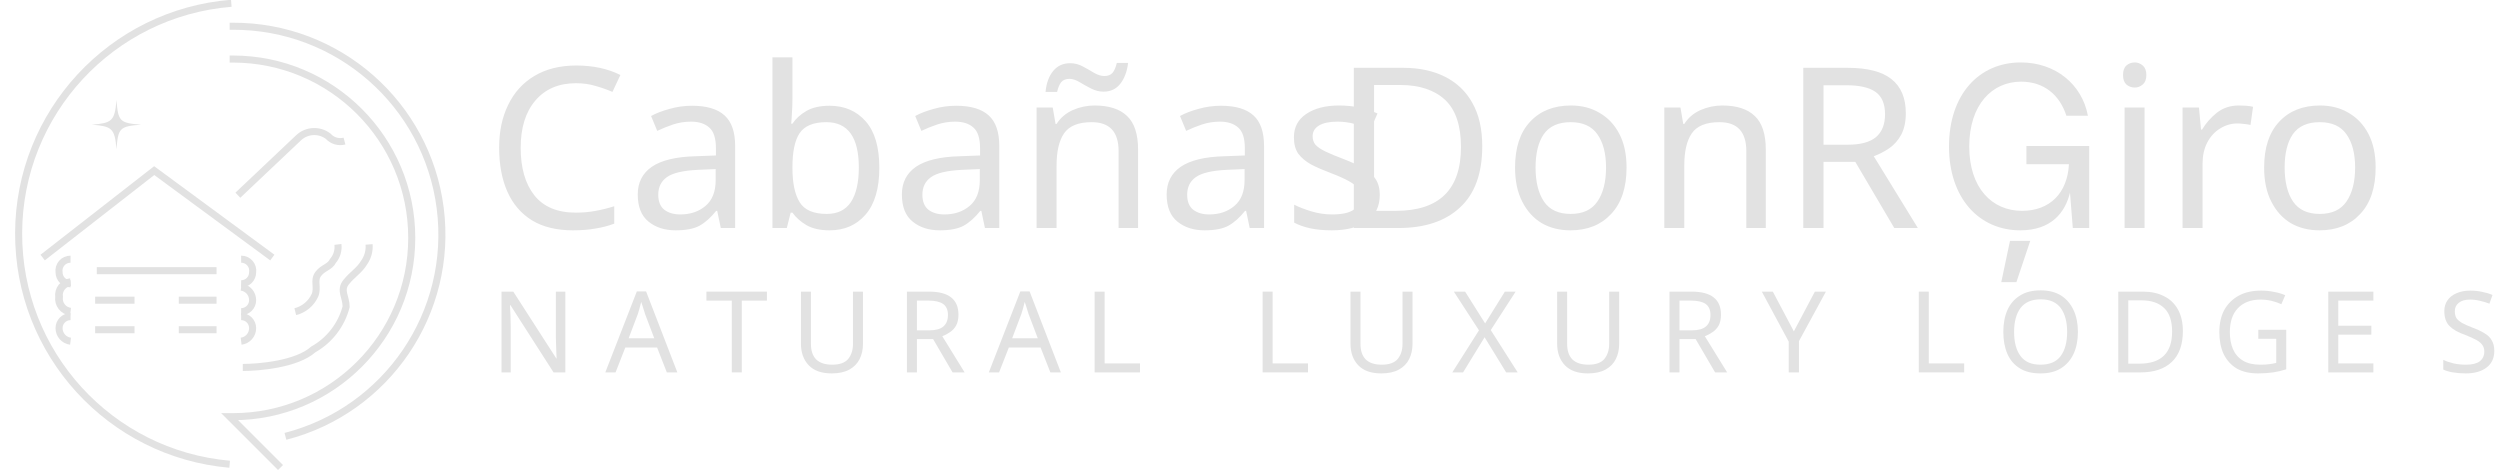
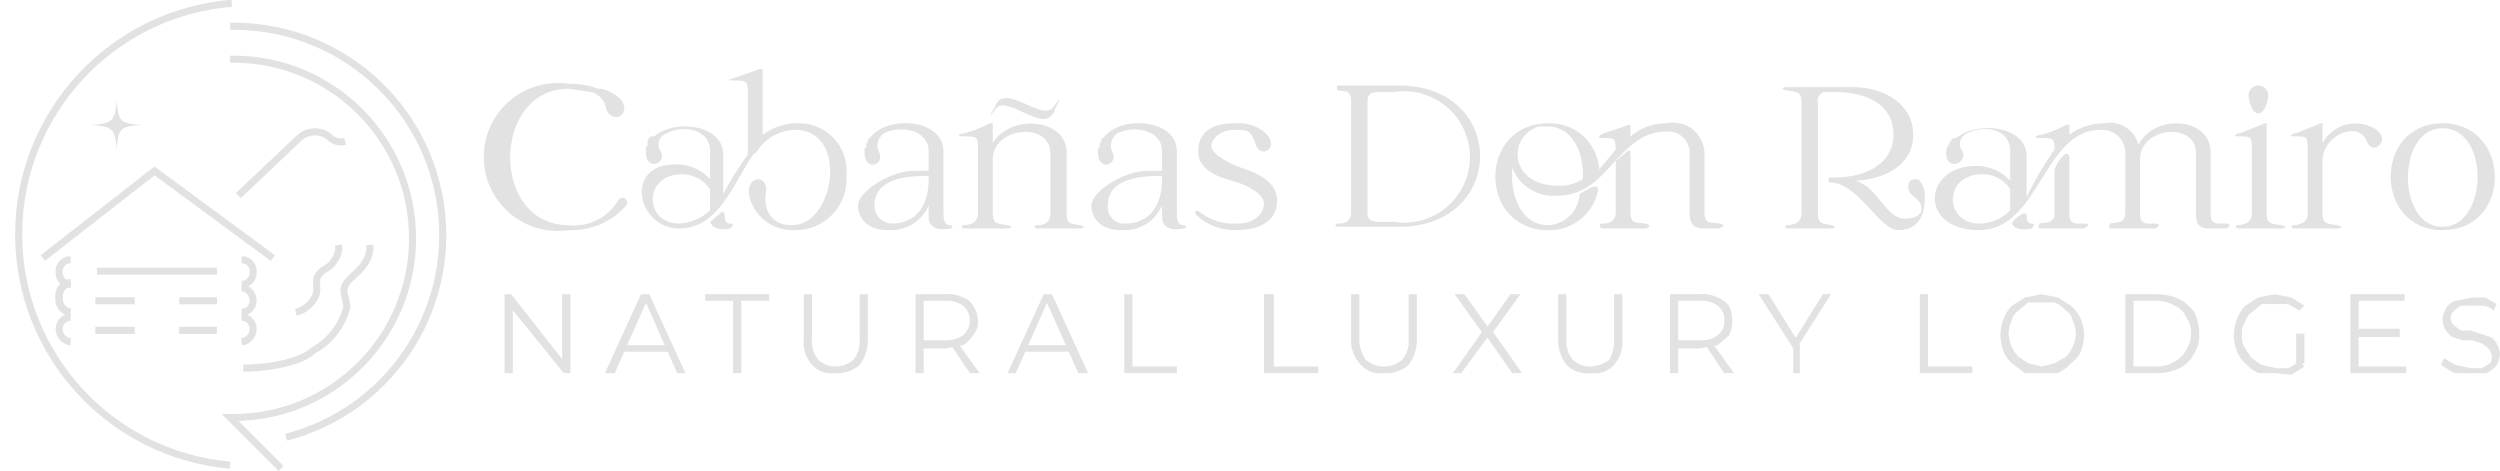
- <svg xmlns="http://www.w3.org/2000/svg" viewBox="0 0 152.4 28.6">
+ <svg xmlns="http://www.w3.org/2000/svg" viewBox="0 0 152.1 28.6">
  <defs>
-     <style>.cls-1{font-size:6.89px;font-family:Montserrat-Regular, Montserrat;letter-spacing:0.2em;}.cls-1,.cls-11,.cls-16{fill:#e2e2e2;}.cls-2{letter-spacing:0.16em;}.cls-3{letter-spacing:0.19em;}.cls-4{letter-spacing:0.2em;}.cls-5{letter-spacing:0.19em;}.cls-6{letter-spacing:0.19em;}.cls-7{letter-spacing:0.19em;}.cls-8{letter-spacing:0.2em;}.cls-9{letter-spacing:0.19em;}.cls-10{letter-spacing:0em;}.cls-11{font-size:13.69px;font-family:JohnMayer, John Mayer;}.cls-12{letter-spacing:0.03em;}.cls-13{letter-spacing:0.02em;}.cls-14,.cls-15,.cls-17{fill:none;stroke:#e2e2e2;stroke-miterlimit:10;}.cls-14{stroke-width:0.43px;}.cls-15{stroke-width:0.47px;}.cls-17{stroke-width:0.43px;}</style>
+     <style>.cls-1{fill:#e2e2e2;}.cls-2,.cls-3,.cls-4{fill:none;stroke:#e2e2e2;stroke-miterlimit:10;}.cls-2{stroke-width:0.43px;}.cls-3{stroke-width:0.47px;}.cls-4{stroke-width:0.43px;}</style>
  </defs>
  <g id="Capa_2" data-name="Capa 2">
    <g id="Design">
-       <text class="cls-1" transform="translate(29.9 22.7)">N<tspan class="cls-2" x="7" y="0">A</tspan>
-         <tspan class="cls-3" x="13.1" y="0">T</tspan>
-         <tspan class="cls-4" x="18.3" y="0">URAL </tspan>
-         <tspan class="cls-5" x="46.4" y="0">L</tspan>
-         <tspan class="cls-6" x="51.8" y="0">U</tspan>
-         <tspan class="cls-7" x="58.6" y="0">X</tspan>
-         <tspan class="cls-8" x="64.4" y="0">U</tspan>
-         <tspan class="cls-9" x="71.2" y="0">R</tspan>
-         <tspan class="cls-8" x="77.5" y="0">Y</tspan>
-         <tspan x="83.3" y="0"> </tspan>
-         <tspan class="cls-3" x="86.4" y="0">L</tspan>
-         <tspan x="91.8" y="0">ODGE</tspan>
-         <tspan class="cls-10" x="118.7" y="0">S</tspan>
-       </text>
-       <text class="cls-11" transform="translate(29.6 13.9)">Cabañas <tspan class="cls-12" x="51.6" y="0">Don</tspan>
-         <tspan x="76" y="0"> </tspan>
-         <tspan class="cls-13" x="79" y="0">R</tspan>
-         <tspan x="88.4" y="0">iro</tspan>
-       </text>
-       <path class="cls-14" d="M14,28.3A14.1,14.1,0,0,1,14.1.2" />
-       <path class="cls-14" d="M14,1.6h.2a12.7,12.7,0,0,1,3.2,25" />
-       <polyline class="cls-14" points="2.6 15.7 9.4 10.4 16.6 15.7" />
-       <path class="cls-15" d="M4.3,19a.8.8,0,0,1-.7-.9.8.8,0,0,1,.7-.9" />
-       <path class="cls-14" d="M4.3,17.3a.7.7,0,0,1-.7-.7.7.7,0,0,1,.7-.8" />
-       <path class="cls-14" d="M4.3,20.8a.8.8,0,0,1-.7-.8.7.7,0,0,1,.7-.7" />
-       <path class="cls-14" d="M14.7,17.5a.8.8,0,0,1,.7.8.7.7,0,0,1-.7.7" />
-       <path class="cls-14" d="M14.7,15.8a.7.7,0,0,1,.7.8.7.7,0,0,1-.7.7" />
-       <path class="cls-14" d="M14.7,19.3a.7.7,0,0,1,.7.7.8.8,0,0,1-.7.8" />
-       <line class="cls-14" x1="5.9" y1="16.5" x2="13.2" y2="16.5" />
-       <line class="cls-14" x1="5.8" y1="18.3" x2="8.2" y2="18.3" />
-       <line class="cls-14" x1="5.8" y1="20.1" x2="8.2" y2="20.1" />
-       <line class="cls-14" x1="10.9" y1="18.3" x2="13.2" y2="18.3" />
-       <line class="cls-14" x1="10.9" y1="20.1" x2="13.2" y2="20.1" />
-       <path class="cls-14" d="M14.5,11.9l3.7-3.5A1.4,1.4,0,0,1,20,8.3a1,1,0,0,0,1,.3" />
-       <path class="cls-14" d="M14,3.6h.2a10.9,10.9,0,0,1,0,21.8H14l3.1,3.1" />
-       <path class="cls-16" d="M8.6,7.6c-1.3.1-1.4.2-1.5,1.5C7,7.8,6.8,7.7,5.6,7.6,6.8,7.5,7,7.4,7.1,6.1c.1,1.3.2,1.4,1.5,1.5" />
-       <path class="cls-17" d="M20.6,14.9a1.3,1.3,0,0,1-.3,1c-.2.4-.6.4-.9.8s0,.8-.2,1.3A1.8,1.8,0,0,1,18,19" />
-       <path class="cls-17" d="M22.5,14.9a1.7,1.7,0,0,1-.3,1.1c-.3.5-.7.7-1.1,1.2s0,.9,0,1.5a4.2,4.2,0,0,1-2,2.6c-1,.9-3.3,1.1-4.3,1.1" />
+       <path class="cls-1" d="M30.7,22.7V17.9h.4l3.3,4.2h-.2V17.9h.5v4.8h-.4l-3.4-4.2h.3v4.2Z" />
+       <path class="cls-1" d="M36.8,22.7,39,17.9h.5l2.2,4.8h-.5l-2-4.5h.2l-2,4.5Zm.9-1.3.2-.4h2.8v.4Z" />
+       <path class="cls-1" d="M44.6,22.7V18.3H42.9v-.4h3.9v.4H45.1v4.4Z" />
+       <path class="cls-1" d="M50.8,22.7a1.6,1.6,0,0,1-1.4-.5,2.1,2.1,0,0,1-.5-1.6V17.9h.5v2.7a1.7,1.7,0,0,0,.4,1.3,1.5,1.5,0,0,0,1,.4,1.6,1.6,0,0,0,1.1-.4,1.7,1.7,0,0,0,.4-1.3V17.9h.5v2.7a2.5,2.5,0,0,1-.5,1.6A2,2,0,0,1,50.8,22.7Z" />
+       <path class="cls-1" d="M55.7,22.7V17.9h1.8a2,2,0,0,1,1.1.2,1,1,0,0,1,.6.5,1.6,1.6,0,0,1,.3.9,1.2,1.2,0,0,1-.3.9,1.7,1.7,0,0,1-.6.6l-1.1.2H56l.2-.3v1.8Zm.5-1.7-.2-.3h1.5a1.8,1.8,0,0,0,1.1-.3,1.2,1.2,0,0,0,0-1.8,1.8,1.8,0,0,0-1.1-.3H56l.2-.2ZM59,22.7l-1.2-1.8h.5l1.3,1.8Z" />
+       <path class="cls-1" d="M61.3,22.7l2.2-4.8H64l2.2,4.8h-.6l-2-4.5h.2l-2,4.5Zm.9-1.3V21h2.8v.4Z" />
+       <path class="cls-1" d="M68.4,22.7V17.9h.5v4.4h2.7v.4Z" />
+       <path class="cls-1" d="M76.9,22.7V17.9h.6v4.4h2.7v.4Z" />
+       <path class="cls-1" d="M84.2,22.7a1.6,1.6,0,0,1-1.4-.5,2.1,2.1,0,0,1-.6-1.6V17.9h.5v2.7a2.2,2.2,0,0,0,.4,1.3,1.7,1.7,0,0,0,2.2,0,1.7,1.7,0,0,0,.4-1.3V17.9h.5v2.7a2.5,2.5,0,0,1-.5,1.6A2,2,0,0,1,84.2,22.7Z" />
+       <path class="cls-1" d="M88.4,22.7,90.3,20v.4l-1.8-2.5h.6L90.6,20h-.2l1.5-2.1h.6l-1.8,2.5V20l1.9,2.7H92l-1.6-2.3h.2l-1.7,2.3Z" />
+       <path class="cls-1" d="M96.8,22.7a1.8,1.8,0,0,1-1.5-.5,2.5,2.5,0,0,1-.5-1.6V17.9h.5v2.7a1.7,1.7,0,0,0,.4,1.3,1.6,1.6,0,0,0,1.1.4,2.1,2.1,0,0,0,1.1-.4,2.3,2.3,0,0,0,.3-1.3V17.9h.5v2.7a2.1,2.1,0,0,1-.5,1.6A1.6,1.6,0,0,1,96.8,22.7Z" />
+       <path class="cls-1" d="M101.6,22.7V17.9h1.8a2,2,0,0,1,1.1.2,1.8,1.8,0,0,1,.7.5,2.9,2.9,0,0,1,.2.9,2,2,0,0,1-.2.9l-.7.6-1.1.2h-1.5l.2-.3v1.8Zm.5-1.7-.2-.3h1.5a1.6,1.6,0,0,0,1.1-.3,1,1,0,0,0,.4-.9,1,1,0,0,0-.4-.9,1.6,1.6,0,0,0-1.1-.3h-1.5l.2-.2Zm2.8,1.7-1.2-1.8h.5l1.3,1.8Z" />
+       <path class="cls-1" d="M109.1,22.7V21.2l-2.1-3.3h.6l1.8,2.9h-.3l1.8-2.9h.5l-2.1,3.3.2-.3v1.8Z" />
+       <path class="cls-1" d="M116.8,22.7V17.9h.5v4.4H120v.4Z" />
+       <path class="cls-1" d="M124.2,22.7h-1l-.8-.6a1.8,1.8,0,0,1-.5-.7,3.6,3.6,0,0,1-.2-1,3,3,0,0,1,.2-1,2.2,2.2,0,0,1,.5-.8l.8-.5,1-.2,1,.2.8.5a2.4,2.4,0,0,1,.6.8,3,3,0,0,1,.2,1,3.6,3.6,0,0,1-.2,1,2,2,0,0,1-.6.7,2.4,2.4,0,0,1-.8.6Zm0-.4.8-.2.7-.4a2.1,2.1,0,0,0,.4-.6,2.4,2.4,0,0,0,.2-.8,1.9,1.9,0,0,0-.2-.8.9.9,0,0,0-.4-.6,1.8,1.8,0,0,0-.7-.5h-1.6l-.6.5a.9.9,0,0,0-.4.6,1.9,1.9,0,0,0-.2.8,2.4,2.4,0,0,0,.2.8,2.1,2.1,0,0,0,.4.6l.6.4Z" />
+       <path class="cls-1" d="M129.3,22.7V17.9h1.9a3.2,3.2,0,0,1,1.4.3,2.4,2.4,0,0,1,.9.8,2.8,2.8,0,0,1,.3,1.3,2.1,2.1,0,0,1-.3,1.2,2,2,0,0,1-.9.9,3.2,3.2,0,0,1-1.4.3Zm.5-.4h1.4a2,2,0,0,0,1.1-.3,1.6,1.6,0,0,0,.7-.7,1.7,1.7,0,0,0,.3-1,1.5,1.5,0,0,0-.3-1,1.2,1.2,0,0,0-.7-.7,2,2,0,0,0-1.1-.3h-1.4Z" />
+       <path class="cls-1" d="M138.4,22.7h-1a2.4,2.4,0,0,1-.8-.6,1.8,1.8,0,0,1-.5-.7,3.6,3.6,0,0,1-.2-1,3,3,0,0,1,.2-1,2.2,2.2,0,0,1,.5-.8l.8-.5,1-.2,1,.2.8.5-.3.3-.7-.4h-1.6l-.6.5a.9.9,0,0,0-.4.6,1.1,1.1,0,0,0-.2.8,1.2,1.2,0,0,0,.2.8l.4.6.6.4.9.2h.7a1.8,1.8,0,0,0,.7-.5l.3.4-.8.5Zm1.3-.6V20.3h.5v1.8Z" />
+       <path class="cls-1" d="M143.5,22.3h2.9v.4H143V17.9h3.3v.4h-2.8Zm0-2.3H146v.5h-2.5Z" />
+       <path class="cls-1" d="M150.3,22.7h-1l-.8-.5.2-.4.7.4.9.2h.7l.5-.3a.6.6,0,0,0,.1-.4.8.8,0,0,0-.2-.5l-.4-.3-.6-.2h-.6l-.6-.2c-.2-.1-.3-.3-.4-.4a1.4,1.4,0,0,1-.2-.7,1.4,1.4,0,0,1,.2-.6,1,1,0,0,1,.6-.5l1-.2h.8l.7.4-.2.4a.9.9,0,0,0-.6-.3h-1.4l-.4.3a.6.6,0,0,0,0,.9l.4.3h.6l.6.2.6.2a.8.8,0,0,1,.4.4,1.4,1.4,0,0,1,.2.6,1.4,1.4,0,0,1-.2.7c-.1.2-.3.3-.6.5Z" />
+       <path class="cls-1" d="M38.1,12.5A4.4,4.4,0,0,1,34.6,14a4.5,4.5,0,1,1,0-8.9,4.8,4.8,0,0,1,1.8.3h.2a2.4,2.4,0,0,1,1.2.7c.6.8-.4,1.5-.9.6A1.3,1.3,0,0,0,36,5.6l-1.4-.2c-4.7,0-4.8,8.3,0,8.3a3.1,3.1,0,0,0,3-1.5C37.9,11.8,38.3,12.2,38.1,12.5Z" />
+       <path class="cls-1" d="M51.5,10.7A3.1,3.1,0,0,1,48.3,14h-.2a2.7,2.7,0,0,1-2.5-2c-.3-1.4,1.2-1.4,1-.3s.4,2,1.5,2h.1c1.3,0,2.2-1.5,2.3-3s-.6-2.8-2.1-2.8A2.8,2.8,0,0,0,46,9.3h-.1c-1.3,1.8-2.1,4.6-4.6,4.6s-3.4-3.9-.2-3.9a2.7,2.7,0,0,1,2.1.9V9.2c0-1.4-1.7-1.6-2.6-1.1a.7.7,0,0,0-.4,1.1c.4.8-.9,1.2-.9.1V8.9h.1V8.5l.2-.2h.2c1.3-1.1,4.2-.7,4.2,1.1v2.4a19.4,19.4,0,0,1,1.5-2.4V5.7c0-.8-.1-.8-.8-.8s-.2-.1.1-.2l1.4-.5h.2v4a3.5,3.5,0,0,1,2.1-.7A2.9,2.9,0,0,1,51.5,10.7Zm-8.3.8a2.1,2.1,0,0,0-1.7-.9c-2.4,0-2.3,3-.2,3a3,3,0,0,0,1.9-.8Zm1.2,2.4c-.4.1-1,.1-1.2-.4l.6-.5c.1-.2.3-.1.3.1s0,.5.3.5S44.6,13.8,44.4,13.9Z" />
+       <path class="cls-1" d="M57.8,13.9c-.5.1-1.3.1-1.3-.7v-.7A2.5,2.5,0,0,1,54,14c-1.2,0-1.8-.7-1.8-1.5s1.8-2,3.2-2.1h1.1V9.2c0-1.3-1.7-1.6-2.7-1.1a.9.9,0,0,0-.3,1.2c.3.8-.9,1.1-.9,0V9h.1V8.7c.1,0,.1-.1.1-.2l.2-.2h0l.2-.2c1.3-1.1,4.2-.7,4.2,1.1V13c0,.6.2.7.4.7S58,13.9,57.8,13.9Zm-1.3-2.8v-.4c-1.2,0-3.3.1-3.3,1.8a1.1,1.1,0,0,0,1.1,1.1C55.2,13.6,56.4,13.1,56.5,11.1Z" />
+       <path class="cls-1" d="M65.7,13.9H63.1c-.2,0-.2-.2,0-.2s.8,0,.8-.7V9.3c0-1.9-3.5-1.6-3.5.4V13c0,.7.4.6.9.7s.1.2-.1.2H58.6c-.1,0-.1-.2,0-.2s.9,0,.9-.7V9c0-.7-.1-.7-.8-.7s-.2-.2,0-.2a6.7,6.7,0,0,0,1.5-.6h.2V8.7c1.1-1.8,4.5-1.5,4.5.6V13c0,.7.3.6.8.7S65.8,13.9,65.7,13.9ZM64.2,6.6c-.5,1.8-2.9-.9-3.6,0s-.2.1-.1,0c.5-1.8,2.9.9,3.6-.1S64.3,6.4,64.2,6.6Z" />
+       <path class="cls-1" d="M72,13.9c-.5.1-1.3.1-1.3-.7v-.7A2.5,2.5,0,0,1,68.2,14c-1.2,0-1.8-.7-1.8-1.5s1.8-2,3.2-2.1h1.1V9.2c0-1.3-1.7-1.6-2.7-1.1a.9.9,0,0,0-.3,1.2c.3.8-.9,1.1-.9,0V9h.1V8.7c.1,0,.1-.1.1-.2l.2-.2h0l.2-.2c1.3-1.1,4.2-.7,4.2,1.1V13c0,.6.2.7.4.7S72.2,13.9,72,13.9Zm-1.3-2.8v-.4c-1.2,0-3.3.1-3.3,1.8a1,1,0,0,0,1.1,1.1C69.4,13.6,70.6,13.1,70.7,11.1Z" />
+       <path class="cls-1" d="M77.7,12.2c0,1.4-1.3,1.8-2.5,1.8a3.4,3.4,0,0,1-2.4-.9c-.2-.2,0-.4.2-.2a3.3,3.3,0,0,0,2.3.7c1,0,1.6-.6,1.6-1.2s-1-1.1-1.6-1.3-2.4-.5-2.4-1.9,1.2-1.7,2.2-1.7a2.5,2.5,0,0,1,1.9.6c.9.9-.3,1.6-.6.7s-.5-.9-1.3-.9-1.4.5-1.4,1,1.2,1.1,1.8,1.3S77.7,10.9,77.7,12.2Z" />
+       <path class="cls-1" d="M85.1,13.8H81.4c-.2,0-.2-.2,0-.2s.8,0,.8-.7V6.2c0-.8-.4-.6-.8-.7a.2.2,0,0,1,0-.3h3.7C91.7,5.2,91.7,13.8,85.1,13.8Zm-.3-8.2h-.9c-.4,0-.7.1-.7.5V13c0,.4.3.5.7.5h.9A4,4,0,1,0,84.8,5.6Z" />
+       <path class="cls-1" d="M104.5,13.9h-.9c-.7,0-.8-.5-.8-.9V9.3A1.3,1.3,0,0,0,101.4,8c-3,0-3.5,3.9-6.6,3.9A2.7,2.7,0,0,1,92,10.2v.2c-.1,1.6.6,3.3,2.2,3.3a2,2,0,0,0,1.9-1.9l.7-.4c.3-.1.5-.1.4.3a3,3,0,0,1-3,2.3c-4.3,0-4.3-6.5,0-6.5a3,3,0,0,1,3.1,2.8l1-1.2h0c0-.7-.1-.7-.7-.7s-.2-.2,0-.3l1.5-.5h.1v.7a3.3,3.3,0,0,1,2.2-.8,1.9,1.9,0,0,1,2.3,1.8v3.6c0,.8.4.6.9.7S104.7,13.9,104.5,13.9ZM94.2,7.7h-.6c-1.9.6-1.8,3.6,1.2,3.6a2.6,2.6,0,0,0,1.5-.4C96.4,9.4,95.7,7.7,94.2,7.7Zm5.9,6.2H97.5c-.2,0-.2-.3-.1-.3s.9.1.9-.7V9.8l.6-.5c.2-.2.3-.2.3.1v3.5c0,.8.4.6.9.7S100.2,13.9,100.1,13.9Z" />
+       <path class="cls-1" d="M117.1,12.1c0,1-.4,1.9-1.6,1.9s-2.4-2.9-4.2-2.9a.2.2,0,0,1,0-.3h.3c2,0,3.6-.9,3.6-2.6s-1.4-2.6-3.6-2.6h-.4a.5.5,0,0,0-.6.6V13c0,.7.4.6.8.7s.2.2,0,.2h-2.7c-.1,0-.1-.2,0-.2s.9,0,.9-.7V6.2c0-.7-.4-.6-.9-.7s-.1-.2,0-.2h4c1.9,0,3.7,1,3.7,2.9s-1.8,2.7-3.5,2.8c1.4.4,1.8,2.3,3,2.3s1.2-.8.7-1.2-.5-.5-.5-.8.2-.4.5-.4S117.2,11.7,117.1,12.1Z" />
+       <path class="cls-1" d="M135.4,13.9h-1c-.7,0-.8-.4-.8-.9V9.3c0-1.9-3.4-1.6-3.4.4V13c0,.7.4.6.9.6s.1.3,0,.3h-2.7c-.1,0-.1-.2,0-.3s.9.1.9-.6V9.3a1.4,1.4,0,0,0-1.5-1.4c-3.5,0-3.7,6.1-7.4,6.1s-3.4-3.9-.2-3.9a2.7,2.7,0,0,1,2.1.9V9.2c0-1.4-1.6-1.6-2.6-1.1a.7.7,0,0,0-.3,1.1c.3.8-1,1.2-1,.1a.8.8,0,0,1,.1-.4h0a.1.1,0,0,1,.1-.1c0-.1,0-.2.1-.2a.2.2,0,0,1,.2-.2h.1c1.4-1.1,4.3-.7,4.3,1.1v2.5A19.2,19.2,0,0,1,125,9.1h0c0-.7-.1-.7-.8-.7s-.2-.2,0-.2a6.7,6.7,0,0,0,1.5-.6h.2v.6a3.5,3.5,0,0,1,2.1-.7,1.8,1.8,0,0,1,2.1,1.3c1-1.9,4.4-1.7,4.4.5V13c0,.7.4.6.9.6S135.5,13.9,135.4,13.9Zm-13.1-2.4a2,2,0,0,0-1.7-.9c-2.4,0-2.3,3-.2,3a2.6,2.6,0,0,0,1.9-.8Zm1.3,2.4c-.5.1-1,.1-1.2-.3a1.2,1.2,0,0,1,.5-.5c.1-.1.4-.2.4,0s0,.5.3.5S123.7,13.8,123.6,13.9Zm3.1,0h-2.6c-.1,0-.1-.2,0-.3s.9.1.9-.6V10.3a2.2,2.2,0,0,1,.5-.8c.2-.2.4-.2.4.1V13c0,.7.4.6.9.6S126.9,13.9,126.7,13.9Z" />
+       <path class="cls-1" d="M138.8,13.9h-2.6c-.2,0-.2-.2-.1-.2s.9,0,.9-.7V9c0-.7-.1-.7-.7-.7s-.2-.2,0-.2l1.5-.6h.1V13c0,.7.4.6.9.7S138.9,13.9,138.8,13.9Zm-2-8.1a.6.6,0,1,1,1.2,0c0,.3-.2,1.1-.6,1.1S136.8,6.1,136.8,5.8Z" />
+       <path class="cls-1" d="M144,8.6c-.5-1.3-2.7-.4-2.7,1.2V13c0,.7.4.6.9.7s.1.2,0,.2h-2.7c-.1,0-.1-.2,0-.2s.9,0,.9-.7V9c0-.7-.1-.7-.7-.7s-.2-.2,0-.2l1.5-.6h.1V8.7a2.3,2.3,0,0,1,3.3-.8C145.5,8.6,144.3,9.5,144,8.6Z" />
+       <path class="cls-1" d="M148.6,14c-4.2,0-4.2-6.5,0-6.5S152.9,14,148.6,14Zm0-6.2c-2.8,0-2.8,6,0,6S151.5,7.8,148.6,7.8Z" />
+       <path class="cls-2" d="M14,28.3A14.1,14.1,0,0,1,14.1.2" />
+       <path class="cls-2" d="M14,1.6h.2a12.7,12.7,0,0,1,3.2,25" />
+       <polyline class="cls-2" points="2.6 15.7 9.4 10.4 16.6 15.7" />
+       <path class="cls-3" d="M4.3,19a.8.8,0,0,1-.7-.9.8.8,0,0,1,.7-.9" />
+       <path class="cls-2" d="M4.3,17.3a.7.7,0,0,1-.7-.7.7.7,0,0,1,.7-.8" />
+       <path class="cls-2" d="M4.3,20.8a.8.8,0,0,1-.7-.8.7.7,0,0,1,.7-.7" />
+       <path class="cls-2" d="M14.7,17.5a.8.8,0,0,1,.7.8.7.7,0,0,1-.7.7" />
+       <path class="cls-2" d="M14.7,15.8a.7.7,0,0,1,.7.8.7.7,0,0,1-.7.7" />
+       <path class="cls-2" d="M14.7,19.3a.7.7,0,0,1,.7.7.8.8,0,0,1-.7.8" />
+       <line class="cls-2" x1="5.9" y1="16.5" x2="13.2" y2="16.5" />
+       <line class="cls-2" x1="5.8" y1="18.3" x2="8.2" y2="18.3" />
+       <line class="cls-2" x1="5.8" y1="20.1" x2="8.2" y2="20.1" />
+       <line class="cls-2" x1="10.9" y1="18.3" x2="13.2" y2="18.3" />
+       <line class="cls-2" x1="10.9" y1="20.1" x2="13.2" y2="20.1" />
+       <path class="cls-2" d="M14.5,11.9l3.7-3.5A1.4,1.4,0,0,1,20,8.3a1,1,0,0,0,1,.3" />
+       <path class="cls-2" d="M14,3.6h.2a10.9,10.9,0,0,1,0,21.8H14l3.1,3.1" />
+       <path class="cls-1" d="M8.6,7.6c-1.3.1-1.4.2-1.5,1.5C7,7.8,6.8,7.7,5.6,7.6,6.8,7.5,7,7.4,7.1,6.1c.1,1.3.2,1.4,1.5,1.5" />
+       <path class="cls-4" d="M20.6,14.9a1.3,1.3,0,0,1-.3,1c-.2.4-.6.4-.9.8s0,.8-.2,1.3A1.8,1.8,0,0,1,18,19" />
+       <path class="cls-4" d="M22.5,14.9a1.7,1.7,0,0,1-.3,1.1c-.3.5-.7.7-1.1,1.2s0,.9,0,1.5a4.2,4.2,0,0,1-2,2.6c-1,.9-3.3,1.1-4.3,1.1" />
    </g>
  </g>
</svg>
